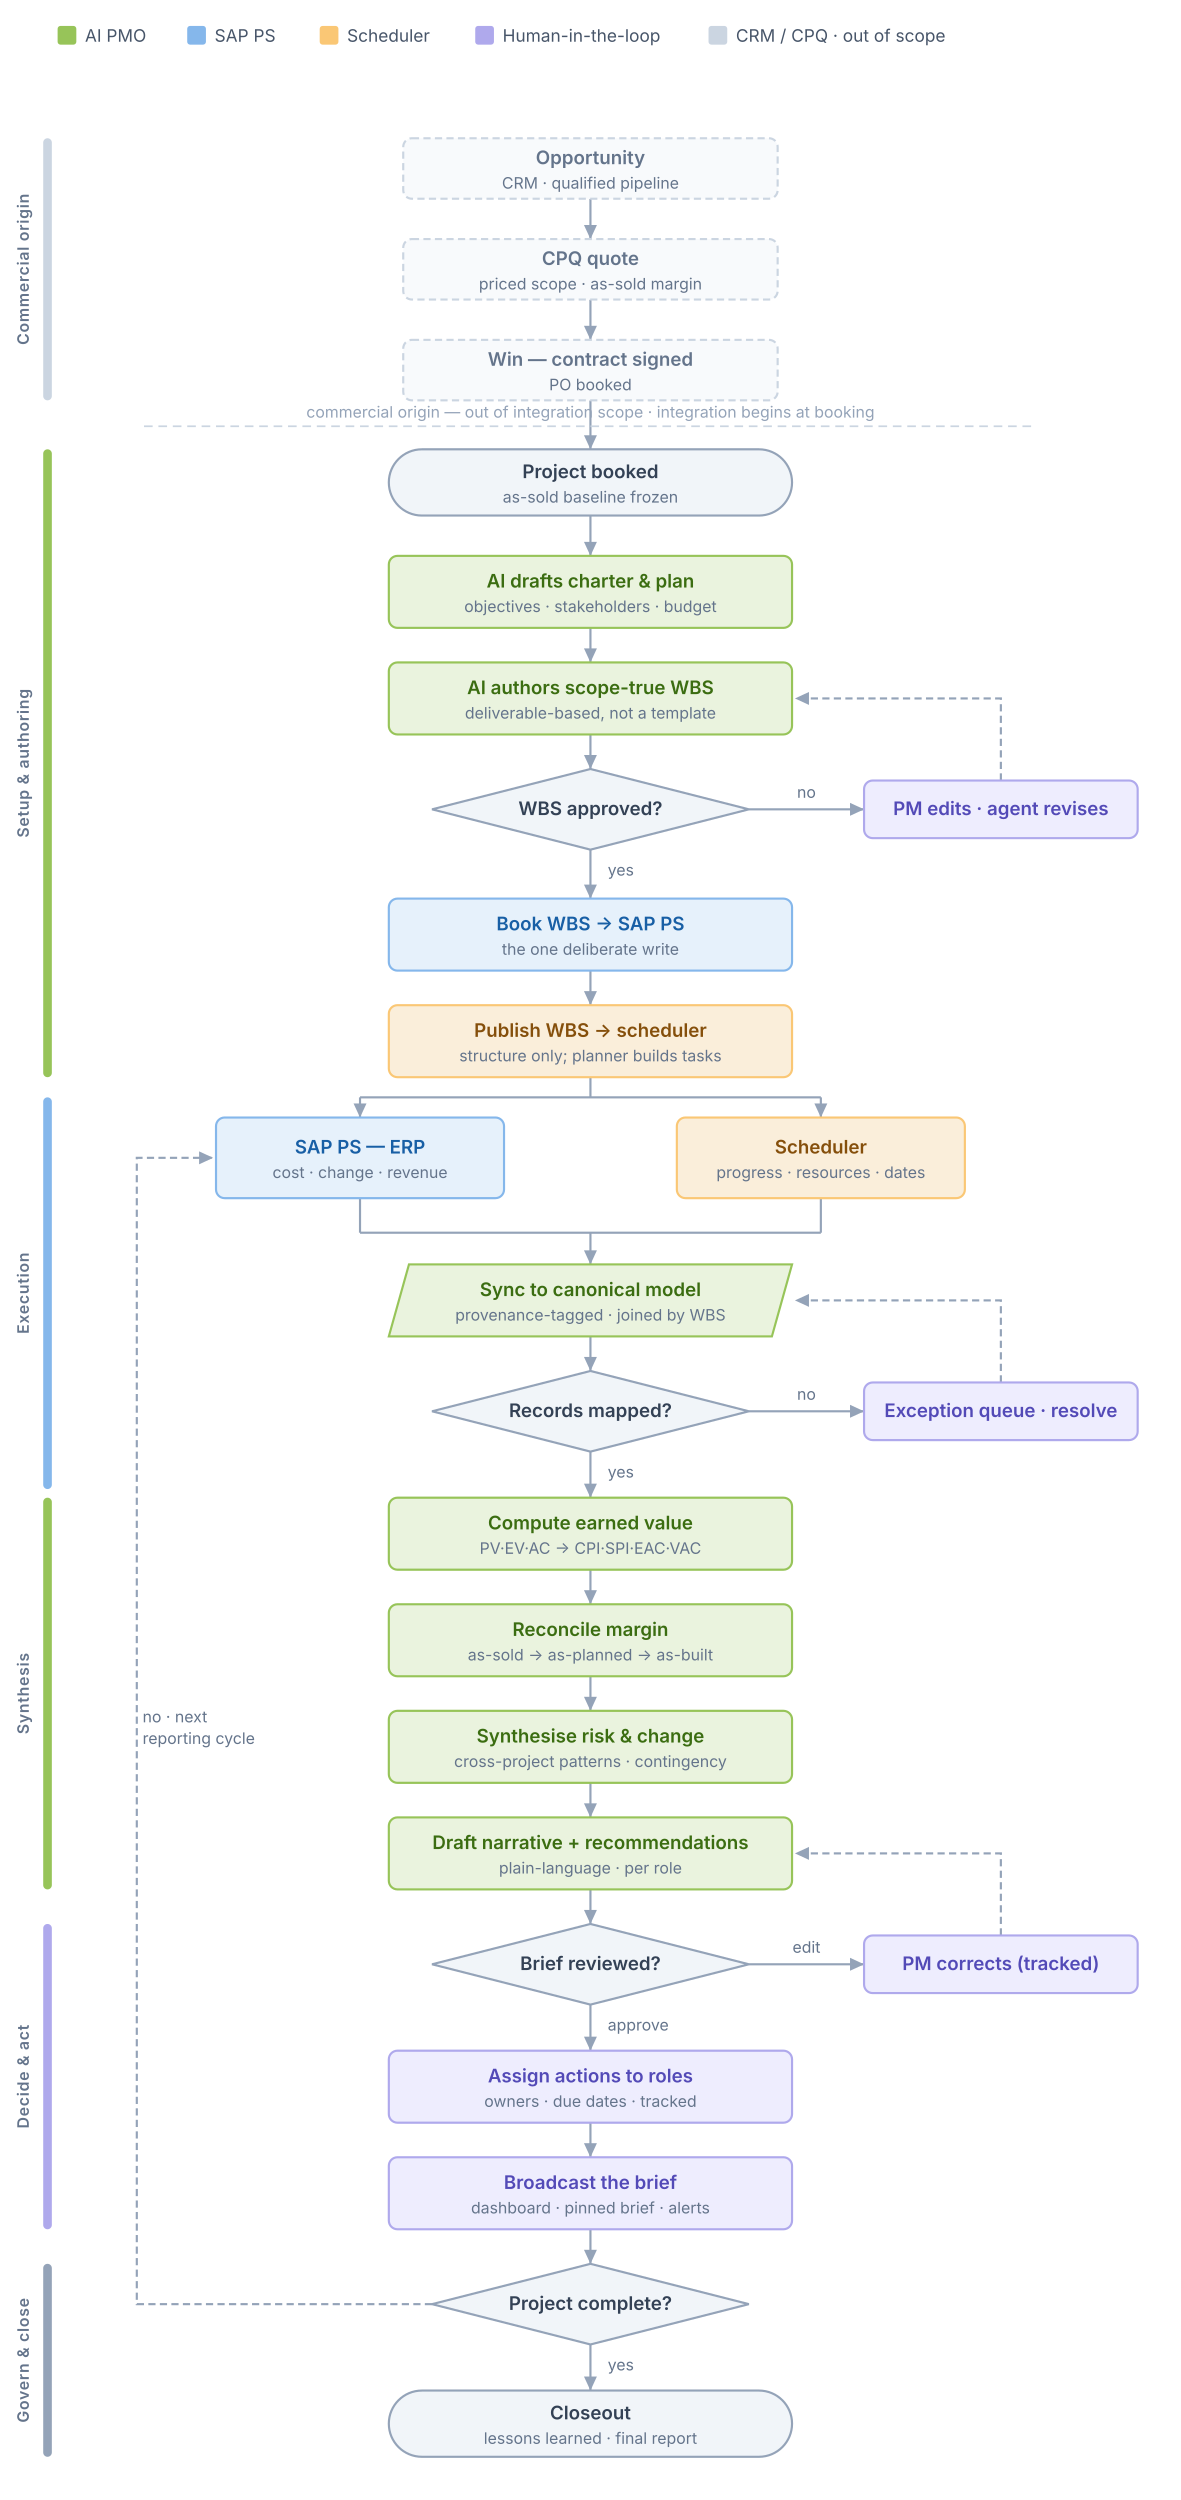
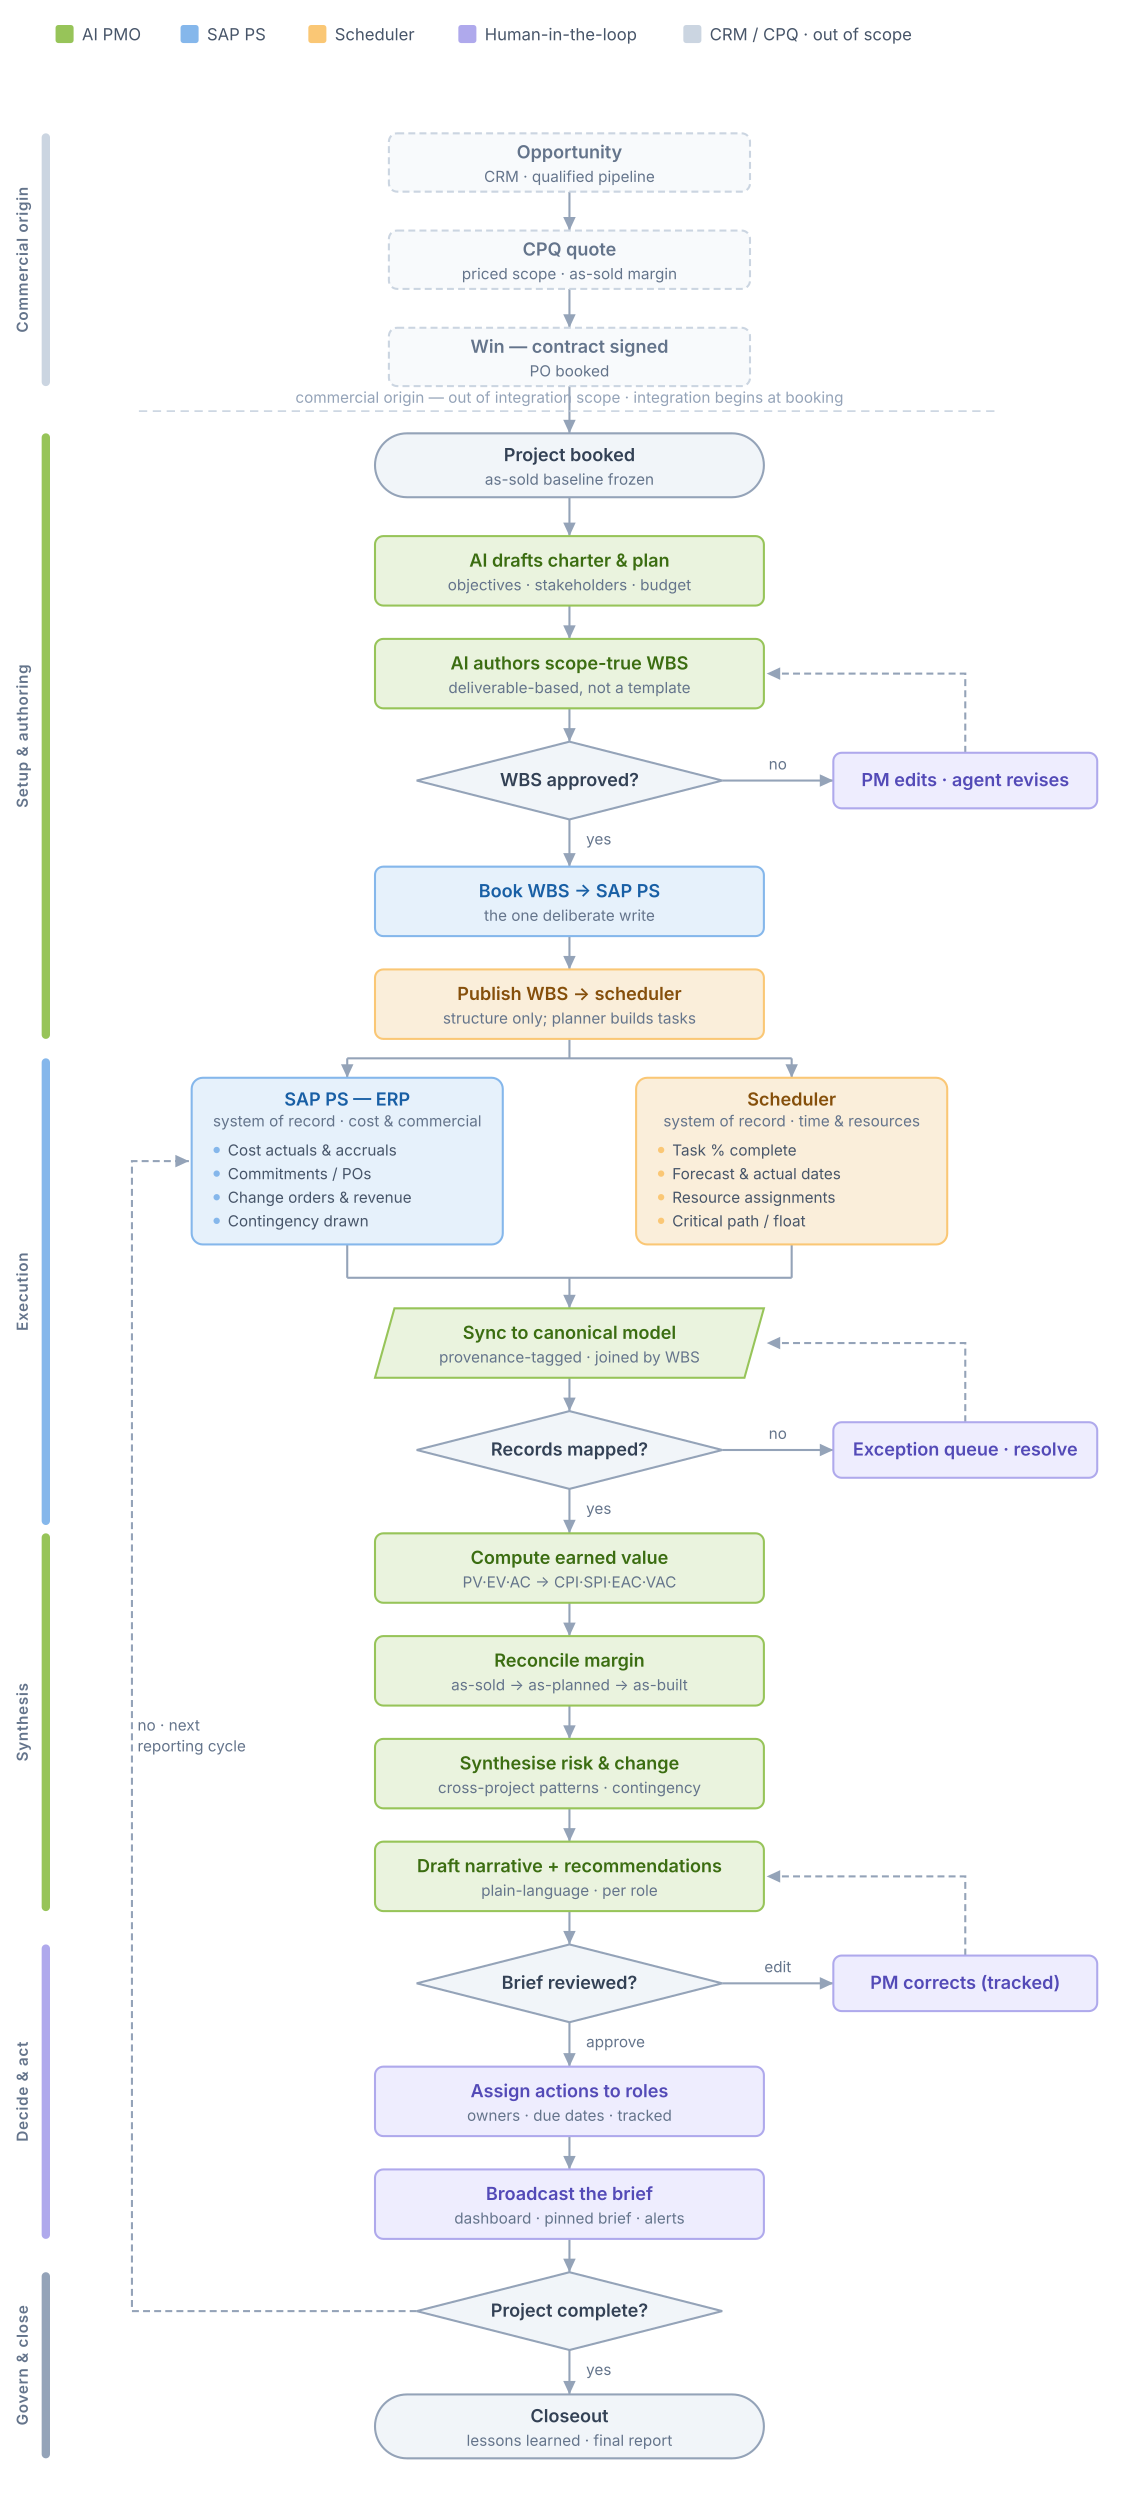
- <svg xmlns="http://www.w3.org/2000/svg" viewBox="0 0 820 1736" width="820" height="1736" font-family="Inter,Arial,sans-serif">
+ <svg xmlns="http://www.w3.org/2000/svg" viewBox="0 0 820 1800" width="820" height="1800" font-family="Inter,Arial,sans-serif">
  <defs>
    <marker id="ah" markerWidth="9" markerHeight="9" refX="6.5" refY="3" orient="auto">
      <path d="M0,0 L6.5,3 L0,6 Z" fill="#94a3b8" />
    </marker>
  </defs>
  <g>
    <rect x="40" y="18" width="13" height="13" rx="2" fill="#97C459" />
    <text x="59" y="29" font-family="Inter,Arial,sans-serif" font-size="12" fill="#475569">AI PMO</text>
    <rect x="130" y="18" width="13" height="13" rx="2" fill="#85B7EB" />
    <text x="149" y="29" font-family="Inter,Arial,sans-serif" font-size="12" fill="#475569">SAP PS</text>
    <rect x="222" y="18" width="13" height="13" rx="2" fill="#FAC775" />
    <text x="241" y="29" font-family="Inter,Arial,sans-serif" font-size="12" fill="#475569">Scheduler</text>
    <rect x="330" y="18" width="13" height="13" rx="2" fill="#AFA9EC" />
    <text x="349" y="29" font-family="Inter,Arial,sans-serif" font-size="12" fill="#475569">Human-in-the-loop</text>
    <rect x="492" y="18" width="13" height="13" rx="2" fill="#CBD5E1" />
    <text x="511" y="29" font-family="Inter,Arial,sans-serif" font-size="12" fill="#475569">CRM / CPQ · out of scope</text>
  </g>
  <g transform="translate(0,46)">
    <rect x="30" y="50" width="6" height="182" rx="3" fill="#CBD5E1" />
    <text transform="rotate(-90 20 141.0)" x="20" y="141.0" text-anchor="middle" font-family="Inter,Arial,sans-serif" font-size="11" font-weight="600" letter-spacing="0.5" fill="#64748b">Commercial origin</text>
    <rect x="30" y="266" width="6" height="436" rx="3" fill="#97C459" />
    <text transform="rotate(-90 20 484.0)" x="20" y="484.0" text-anchor="middle" font-family="Inter,Arial,sans-serif" font-size="11" font-weight="600" letter-spacing="0.5" fill="#64748b">Setup &amp; authoring</text>
-     <rect x="30" y="716" width="6" height="272" rx="3" fill="#85B7EB" />
-     <text transform="rotate(-90 20 852.0)" x="20" y="852.0" text-anchor="middle" font-family="Inter,Arial,sans-serif" font-size="11" font-weight="600" letter-spacing="0.5" fill="#64748b">Execution</text>
-     <rect x="30" y="994" width="6" height="272" rx="3" fill="#97C459" />
-     <text transform="rotate(-90 20 1130.0)" x="20" y="1130.0" text-anchor="middle" font-family="Inter,Arial,sans-serif" font-size="11" font-weight="600" letter-spacing="0.5" fill="#64748b">Synthesis</text>
-     <rect x="30" y="1290" width="6" height="212" rx="3" fill="#AFA9EC" />
-     <text transform="rotate(-90 20 1396.0)" x="20" y="1396.0" text-anchor="middle" font-family="Inter,Arial,sans-serif" font-size="11" font-weight="600" letter-spacing="0.5" fill="#64748b">Decide &amp; act</text>
-     <rect x="30" y="1526" width="6" height="134" rx="3" fill="#94A3B8" />
-     <text transform="rotate(-90 20 1593.0)" x="20" y="1593.0" text-anchor="middle" font-family="Inter,Arial,sans-serif" font-size="11" font-weight="600" letter-spacing="0.5" fill="#64748b">Govern &amp; close</text>
+     <rect x="30" y="716" width="6" height="336" rx="3" fill="#85B7EB" />
+     <text transform="rotate(-90 20 884.0)" x="20" y="884.0" text-anchor="middle" font-family="Inter,Arial,sans-serif" font-size="11" font-weight="600" letter-spacing="0.5" fill="#64748b">Execution</text>
+     <rect x="30" y="1058" width="6" height="272" rx="3" fill="#97C459" />
+     <text transform="rotate(-90 20 1194.0)" x="20" y="1194.0" text-anchor="middle" font-family="Inter,Arial,sans-serif" font-size="11" font-weight="600" letter-spacing="0.5" fill="#64748b">Synthesis</text>
+     <rect x="30" y="1354" width="6" height="212" rx="3" fill="#AFA9EC" />
+     <text transform="rotate(-90 20 1460.0)" x="20" y="1460.0" text-anchor="middle" font-family="Inter,Arial,sans-serif" font-size="11" font-weight="600" letter-spacing="0.5" fill="#64748b">Decide &amp; act</text>
+     <rect x="30" y="1590" width="6" height="134" rx="3" fill="#94A3B8" />
+     <text transform="rotate(-90 20 1657.0)" x="20" y="1657.0" text-anchor="middle" font-family="Inter,Arial,sans-serif" font-size="11" font-weight="600" letter-spacing="0.5" fill="#64748b">Govern &amp; close</text>
    <line x1="410" y1="92" x2="410" y2="120" stroke="#94a3b8" stroke-width="1.5" marker-end="url(#ah)" />
    <line x1="410" y1="162" x2="410" y2="190" stroke="#94a3b8" stroke-width="1.5" marker-end="url(#ah)" />
    <line x1="410" y1="232" x2="410" y2="266" stroke="#94a3b8" stroke-width="1.5" marker-end="url(#ah)" />
    <line x1="410" y1="312" x2="410" y2="340" stroke="#94a3b8" stroke-width="1.5" marker-end="url(#ah)" />
    <line x1="410" y1="390" x2="410" y2="414" stroke="#94a3b8" stroke-width="1.5" marker-end="url(#ah)" />
    <line x1="410" y1="464" x2="410" y2="488" stroke="#94a3b8" stroke-width="1.5" marker-end="url(#ah)" />
    <line x1="410" y1="544" x2="410" y2="578" stroke="#94a3b8" stroke-width="1.5" marker-end="url(#ah)" />
    <text x="422" y="562" text-anchor="start" font-family="Inter,Arial,sans-serif" font-size="11" fill="#64748b">yes</text>
    <line x1="410" y1="628" x2="410" y2="652" stroke="#94a3b8" stroke-width="1.5" marker-end="url(#ah)" />
    <line x1="410" y1="702" x2="410" y2="716" stroke="#94a3b8" stroke-width="1.5" />
    <line x1="250" y1="716" x2="570" y2="716" stroke="#94a3b8" stroke-width="1.5" />
    <line x1="250" y1="716" x2="250" y2="730" stroke="#94a3b8" stroke-width="1.5" marker-end="url(#ah)" />
    <line x1="570" y1="716" x2="570" y2="730" stroke="#94a3b8" stroke-width="1.5" marker-end="url(#ah)" />
-     <line x1="250" y1="786" x2="250" y2="810" stroke="#94a3b8" stroke-width="1.5" />
-     <line x1="570" y1="786" x2="570" y2="810" stroke="#94a3b8" stroke-width="1.5" />
-     <line x1="250" y1="810" x2="570" y2="810" stroke="#94a3b8" stroke-width="1.5" />
-     <line x1="410" y1="810" x2="410" y2="832" stroke="#94a3b8" stroke-width="1.5" marker-end="url(#ah)" />
-     <line x1="410" y1="882" x2="410" y2="906" stroke="#94a3b8" stroke-width="1.5" marker-end="url(#ah)" />
-     <line x1="410" y1="962" x2="410" y2="994" stroke="#94a3b8" stroke-width="1.5" marker-end="url(#ah)" />
-     <text x="422" y="980" text-anchor="start" font-family="Inter,Arial,sans-serif" font-size="11" fill="#64748b">yes</text>
-     <line x1="410" y1="1044" x2="410" y2="1068" stroke="#94a3b8" stroke-width="1.5" marker-end="url(#ah)" />
-     <line x1="410" y1="1118" x2="410" y2="1142" stroke="#94a3b8" stroke-width="1.5" marker-end="url(#ah)" />
-     <line x1="410" y1="1192" x2="410" y2="1216" stroke="#94a3b8" stroke-width="1.5" marker-end="url(#ah)" />
-     <line x1="410" y1="1266" x2="410" y2="1290" stroke="#94a3b8" stroke-width="1.5" marker-end="url(#ah)" />
-     <line x1="410" y1="1346" x2="410" y2="1378" stroke="#94a3b8" stroke-width="1.5" marker-end="url(#ah)" />
-     <text x="422" y="1364" text-anchor="start" font-family="Inter,Arial,sans-serif" font-size="11" fill="#64748b">approve</text>
-     <line x1="410" y1="1428" x2="410" y2="1452" stroke="#94a3b8" stroke-width="1.5" marker-end="url(#ah)" />
-     <line x1="410" y1="1502" x2="410" y2="1526" stroke="#94a3b8" stroke-width="1.5" marker-end="url(#ah)" />
-     <line x1="410" y1="1582" x2="410" y2="1614" stroke="#94a3b8" stroke-width="1.5" marker-end="url(#ah)" />
-     <text x="422" y="1600" text-anchor="start" font-family="Inter,Arial,sans-serif" font-size="11" fill="#64748b">yes</text>
+     <line x1="250" y1="850" x2="250" y2="874" stroke="#94a3b8" stroke-width="1.5" />
+     <line x1="570" y1="850" x2="570" y2="874" stroke="#94a3b8" stroke-width="1.5" />
+     <line x1="250" y1="874" x2="570" y2="874" stroke="#94a3b8" stroke-width="1.5" />
+     <line x1="410" y1="874" x2="410" y2="896" stroke="#94a3b8" stroke-width="1.5" marker-end="url(#ah)" />
+     <line x1="410" y1="946" x2="410" y2="970" stroke="#94a3b8" stroke-width="1.5" marker-end="url(#ah)" />
+     <line x1="410" y1="1026" x2="410" y2="1058" stroke="#94a3b8" stroke-width="1.5" marker-end="url(#ah)" />
+     <text x="422" y="1044" text-anchor="start" font-family="Inter,Arial,sans-serif" font-size="11" fill="#64748b">yes</text>
+     <line x1="410" y1="1108" x2="410" y2="1132" stroke="#94a3b8" stroke-width="1.5" marker-end="url(#ah)" />
+     <line x1="410" y1="1182" x2="410" y2="1206" stroke="#94a3b8" stroke-width="1.5" marker-end="url(#ah)" />
+     <line x1="410" y1="1256" x2="410" y2="1280" stroke="#94a3b8" stroke-width="1.5" marker-end="url(#ah)" />
+     <line x1="410" y1="1330" x2="410" y2="1354" stroke="#94a3b8" stroke-width="1.5" marker-end="url(#ah)" />
+     <line x1="410" y1="1410" x2="410" y2="1442" stroke="#94a3b8" stroke-width="1.5" marker-end="url(#ah)" />
+     <text x="422" y="1428" text-anchor="start" font-family="Inter,Arial,sans-serif" font-size="11" fill="#64748b">approve</text>
+     <line x1="410" y1="1492" x2="410" y2="1516" stroke="#94a3b8" stroke-width="1.5" marker-end="url(#ah)" />
+     <line x1="410" y1="1566" x2="410" y2="1590" stroke="#94a3b8" stroke-width="1.5" marker-end="url(#ah)" />
+     <line x1="410" y1="1646" x2="410" y2="1678" stroke="#94a3b8" stroke-width="1.5" marker-end="url(#ah)" />
+     <text x="422" y="1664" text-anchor="start" font-family="Inter,Arial,sans-serif" font-size="11" fill="#64748b">yes</text>
    <line x1="520" y1="516" x2="600" y2="516" stroke="#94a3b8" stroke-width="1.5" marker-end="url(#ah)" />
    <text x="560" y="508" text-anchor="middle" font-family="Inter,Arial,sans-serif" font-size="11" fill="#64748b">no</text>
    <polyline points="695,496 695,439 552,439" fill="none" stroke="#94a3b8" stroke-width="1.5" marker-end="url(#ah)" stroke-dasharray="5 3" />
-     <line x1="520" y1="934" x2="600" y2="934" stroke="#94a3b8" stroke-width="1.5" marker-end="url(#ah)" />
-     <text x="560" y="926" text-anchor="middle" font-family="Inter,Arial,sans-serif" font-size="11" fill="#64748b">no</text>
-     <polyline points="695,914 695,857 552,857" fill="none" stroke="#94a3b8" stroke-width="1.5" marker-end="url(#ah)" stroke-dasharray="5 3" />
-     <line x1="520" y1="1318" x2="600" y2="1318" stroke="#94a3b8" stroke-width="1.5" marker-end="url(#ah)" />
-     <text x="560" y="1310" text-anchor="middle" font-family="Inter,Arial,sans-serif" font-size="11" fill="#64748b">edit</text>
-     <polyline points="695,1298 695,1241 552,1241" fill="none" stroke="#94a3b8" stroke-width="1.5" marker-end="url(#ah)" stroke-dasharray="5 3" />
-     <polyline points="300,1554 95,1554 95,758 148,758" fill="none" stroke="#94a3b8" stroke-width="1.5" marker-end="url(#ah)" stroke-dasharray="5 3" />
-     <text x="99" y="1150" text-anchor="start" font-family="Inter,Arial,sans-serif" font-size="11" fill="#64748b">no · next</text>
-     <text x="99" y="1165" text-anchor="start" font-family="Inter,Arial,sans-serif" font-size="11" fill="#64748b">reporting cycle</text>
+     <line x1="520" y1="998" x2="600" y2="998" stroke="#94a3b8" stroke-width="1.5" marker-end="url(#ah)" />
+     <text x="560" y="990" text-anchor="middle" font-family="Inter,Arial,sans-serif" font-size="11" fill="#64748b">no</text>
+     <polyline points="695,978 695,921 552,921" fill="none" stroke="#94a3b8" stroke-width="1.5" marker-end="url(#ah)" stroke-dasharray="5 3" />
+     <line x1="520" y1="1382" x2="600" y2="1382" stroke="#94a3b8" stroke-width="1.5" marker-end="url(#ah)" />
+     <text x="560" y="1374" text-anchor="middle" font-family="Inter,Arial,sans-serif" font-size="11" fill="#64748b">edit</text>
+     <polyline points="695,1362 695,1305 552,1305" fill="none" stroke="#94a3b8" stroke-width="1.5" marker-end="url(#ah)" stroke-dasharray="5 3" />
+     <polyline points="300,1618 95,1618 95,790 136,790" fill="none" stroke="#94a3b8" stroke-width="1.5" marker-end="url(#ah)" stroke-dasharray="5 3" />
+     <text x="99" y="1200" text-anchor="start" font-family="Inter,Arial,sans-serif" font-size="11" fill="#64748b">no · next</text>
+     <text x="99" y="1215" text-anchor="start" font-family="Inter,Arial,sans-serif" font-size="11" fill="#64748b">reporting cycle</text>
    <line x1="100" y1="250" x2="720" y2="250" stroke="#cbd5e1" stroke-width="1.2" stroke-dasharray="6 4" />
    <text x="410" y="244" text-anchor="middle" font-family="Inter,Arial,sans-serif" font-size="11" fill="#94a3b8">commercial origin — out of integration scope    ·    integration begins at booking</text>
    <rect x="280" y="50" width="260" height="42" rx="6" fill="#F8FAFC" stroke="#CBD5E1" stroke-width="1.5" stroke-dasharray="5 3" />
    <text x="410" y="68" text-anchor="middle" font-family="Inter,Arial,sans-serif" font-size="13" font-weight="600" fill="#64748B">Opportunity</text>
    <text x="410" y="85" text-anchor="middle" font-family="Inter,Arial,sans-serif" font-size="11" fill="#64748b">CRM · qualified pipeline</text>
    <rect x="280" y="120" width="260" height="42" rx="6" fill="#F8FAFC" stroke="#CBD5E1" stroke-width="1.5" stroke-dasharray="5 3" />
    <text x="410" y="138" text-anchor="middle" font-family="Inter,Arial,sans-serif" font-size="13" font-weight="600" fill="#64748B">CPQ quote</text>
    <text x="410" y="155" text-anchor="middle" font-family="Inter,Arial,sans-serif" font-size="11" fill="#64748b">priced scope · as-sold margin</text>
    <rect x="280" y="190" width="260" height="42" rx="6" fill="#F8FAFC" stroke="#CBD5E1" stroke-width="1.5" stroke-dasharray="5 3" />
    <text x="410" y="208" text-anchor="middle" font-family="Inter,Arial,sans-serif" font-size="13" font-weight="600" fill="#64748B">Win — contract signed</text>
    <text x="410" y="225" text-anchor="middle" font-family="Inter,Arial,sans-serif" font-size="11" fill="#64748b">PO booked</text>
    <rect x="270" y="266" width="280" height="46" rx="23.0" fill="#F1F5F9" stroke="#94A3B8" stroke-width="1.5" />
    <text x="410" y="286" text-anchor="middle" font-family="Inter,Arial,sans-serif" font-size="13" font-weight="600" fill="#334155">Project booked</text>
    <text x="410" y="303" text-anchor="middle" font-family="Inter,Arial,sans-serif" font-size="11" fill="#64748b">as-sold baseline frozen</text>
    <rect x="270" y="340" width="280" height="50" rx="6" fill="#EAF3DE" stroke="#97C459" stroke-width="1.5" />
    <text x="410" y="362" text-anchor="middle" font-family="Inter,Arial,sans-serif" font-size="13" font-weight="600" fill="#3B6D11">AI drafts charter &amp; plan</text>
    <text x="410" y="379" text-anchor="middle" font-family="Inter,Arial,sans-serif" font-size="11" fill="#64748b">objectives · stakeholders · budget</text>
    <rect x="270" y="414" width="280" height="50" rx="6" fill="#EAF3DE" stroke="#97C459" stroke-width="1.5" />
    <text x="410" y="436" text-anchor="middle" font-family="Inter,Arial,sans-serif" font-size="13" font-weight="600" fill="#3B6D11">AI authors scope-true WBS</text>
    <text x="410" y="453" text-anchor="middle" font-family="Inter,Arial,sans-serif" font-size="11" fill="#64748b">deliverable-based, not a template</text>
    <polygon points="410,488.0 520.0,516 410,544.0 300.0,516" fill="#F1F5F9" stroke="#94A3B8" stroke-width="1.5" />
    <text x="410" y="520" text-anchor="middle" font-family="Inter,Arial,sans-serif" font-size="13" font-weight="600" fill="#334155">WBS approved?</text>
    <rect x="600" y="496" width="190" height="40" rx="6" fill="#EEEDFE" stroke="#AFA9EC" stroke-width="1.5" />
    <text x="695" y="520" text-anchor="middle" font-family="Inter,Arial,sans-serif" font-size="13" font-weight="600" fill="#534AB7">PM edits · agent revises</text>
    <rect x="270" y="578" width="280" height="50" rx="6" fill="#E6F1FB" stroke="#85B7EB" stroke-width="1.5" />
    <text x="410" y="600" text-anchor="middle" font-family="Inter,Arial,sans-serif" font-size="13" font-weight="600" fill="#185FA5">Book WBS → SAP PS</text>
    <text x="410" y="617" text-anchor="middle" font-family="Inter,Arial,sans-serif" font-size="11" fill="#64748b">the one deliberate write</text>
    <rect x="270" y="652" width="280" height="50" rx="6" fill="#FAEEDA" stroke="#FAC775" stroke-width="1.5" />
    <text x="410" y="674" text-anchor="middle" font-family="Inter,Arial,sans-serif" font-size="13" font-weight="600" fill="#854F0B">Publish WBS → scheduler</text>
    <text x="410" y="691" text-anchor="middle" font-family="Inter,Arial,sans-serif" font-size="11" fill="#64748b">structure only; planner builds tasks</text>
-     <rect x="150" y="730" width="200" height="56" rx="6" fill="#E6F1FB" stroke="#85B7EB" stroke-width="1.5" />
-     <text x="250" y="755" text-anchor="middle" font-family="Inter,Arial,sans-serif" font-size="13" font-weight="600" fill="#185FA5">SAP PS — ERP</text>
-     <text x="250" y="772" text-anchor="middle" font-family="Inter,Arial,sans-serif" font-size="11" fill="#64748b">cost · change · revenue</text>
-     <rect x="470" y="730" width="200" height="56" rx="6" fill="#FAEEDA" stroke="#FAC775" stroke-width="1.5" />
-     <text x="570" y="755" text-anchor="middle" font-family="Inter,Arial,sans-serif" font-size="13" font-weight="600" fill="#854F0B">Scheduler</text>
-     <text x="570" y="772" text-anchor="middle" font-family="Inter,Arial,sans-serif" font-size="11" fill="#64748b">progress · resources · dates</text>
-     <polygon points="284.0,832 550.0,832 536.0,882 270.0,882" fill="#EAF3DE" stroke="#97C459" stroke-width="1.5" />
-     <text x="410" y="854" text-anchor="middle" font-family="Inter,Arial,sans-serif" font-size="13" font-weight="600" fill="#3B6D11">Sync to canonical model</text>
-     <text x="410" y="871" text-anchor="middle" font-family="Inter,Arial,sans-serif" font-size="11" fill="#64748b">provenance-tagged · joined by WBS</text>
-     <polygon points="410,906.0 520.0,934 410,962.0 300.0,934" fill="#F1F5F9" stroke="#94A3B8" stroke-width="1.5" />
-     <text x="410" y="938" text-anchor="middle" font-family="Inter,Arial,sans-serif" font-size="13" font-weight="600" fill="#334155">Records mapped?</text>
-     <rect x="600" y="914" width="190" height="40" rx="6" fill="#EEEDFE" stroke="#AFA9EC" stroke-width="1.5" />
-     <text x="695" y="938" text-anchor="middle" font-family="Inter,Arial,sans-serif" font-size="13" font-weight="600" fill="#534AB7">Exception queue · resolve</text>
-     <rect x="270" y="994" width="280" height="50" rx="6" fill="#EAF3DE" stroke="#97C459" stroke-width="1.5" />
-     <text x="410" y="1016" text-anchor="middle" font-family="Inter,Arial,sans-serif" font-size="13" font-weight="600" fill="#3B6D11">Compute earned value</text>
-     <text x="410" y="1033" text-anchor="middle" font-family="Inter,Arial,sans-serif" font-size="11" fill="#64748b">PV·EV·AC → CPI·SPI·EAC·VAC</text>
-     <rect x="270" y="1068" width="280" height="50" rx="6" fill="#EAF3DE" stroke="#97C459" stroke-width="1.5" />
-     <text x="410" y="1090" text-anchor="middle" font-family="Inter,Arial,sans-serif" font-size="13" font-weight="600" fill="#3B6D11">Reconcile margin</text>
-     <text x="410" y="1107" text-anchor="middle" font-family="Inter,Arial,sans-serif" font-size="11" fill="#64748b">as-sold → as-planned → as-built</text>
-     <rect x="270" y="1142" width="280" height="50" rx="6" fill="#EAF3DE" stroke="#97C459" stroke-width="1.5" />
-     <text x="410" y="1164" text-anchor="middle" font-family="Inter,Arial,sans-serif" font-size="13" font-weight="600" fill="#3B6D11">Synthesise risk &amp; change</text>
-     <text x="410" y="1181" text-anchor="middle" font-family="Inter,Arial,sans-serif" font-size="11" fill="#64748b">cross-project patterns · contingency</text>
-     <rect x="270" y="1216" width="280" height="50" rx="6" fill="#EAF3DE" stroke="#97C459" stroke-width="1.5" />
-     <text x="410" y="1238" text-anchor="middle" font-family="Inter,Arial,sans-serif" font-size="13" font-weight="600" fill="#3B6D11">Draft narrative + recommendations</text>
-     <text x="410" y="1255" text-anchor="middle" font-family="Inter,Arial,sans-serif" font-size="11" fill="#64748b">plain-language · per role</text>
-     <polygon points="410,1290.0 520.0,1318 410,1346.0 300.0,1318" fill="#F1F5F9" stroke="#94A3B8" stroke-width="1.5" />
-     <text x="410" y="1322" text-anchor="middle" font-family="Inter,Arial,sans-serif" font-size="13" font-weight="600" fill="#334155">Brief reviewed?</text>
-     <rect x="600" y="1298" width="190" height="40" rx="6" fill="#EEEDFE" stroke="#AFA9EC" stroke-width="1.5" />
-     <text x="695" y="1322" text-anchor="middle" font-family="Inter,Arial,sans-serif" font-size="13" font-weight="600" fill="#534AB7">PM corrects (tracked)</text>
-     <rect x="270" y="1378" width="280" height="50" rx="6" fill="#EEEDFE" stroke="#AFA9EC" stroke-width="1.5" />
-     <text x="410" y="1400" text-anchor="middle" font-family="Inter,Arial,sans-serif" font-size="13" font-weight="600" fill="#534AB7">Assign actions to roles</text>
-     <text x="410" y="1417" text-anchor="middle" font-family="Inter,Arial,sans-serif" font-size="11" fill="#64748b">owners · due dates · tracked</text>
-     <rect x="270" y="1452" width="280" height="50" rx="6" fill="#EEEDFE" stroke="#AFA9EC" stroke-width="1.5" />
-     <text x="410" y="1474" text-anchor="middle" font-family="Inter,Arial,sans-serif" font-size="13" font-weight="600" fill="#534AB7">Broadcast the brief</text>
-     <text x="410" y="1491" text-anchor="middle" font-family="Inter,Arial,sans-serif" font-size="11" fill="#64748b">dashboard · pinned brief · alerts</text>
-     <polygon points="410,1526.0 520.0,1554 410,1582.0 300.0,1554" fill="#F1F5F9" stroke="#94A3B8" stroke-width="1.5" />
-     <text x="410" y="1558" text-anchor="middle" font-family="Inter,Arial,sans-serif" font-size="13" font-weight="600" fill="#334155">Project complete?</text>
-     <rect x="270" y="1614" width="280" height="46" rx="23.0" fill="#F1F5F9" stroke="#94A3B8" stroke-width="1.5" />
-     <text x="410" y="1634" text-anchor="middle" font-family="Inter,Arial,sans-serif" font-size="13" font-weight="600" fill="#334155">Closeout</text>
-     <text x="410" y="1651" text-anchor="middle" font-family="Inter,Arial,sans-serif" font-size="11" fill="#64748b">lessons learned · final report</text>
+     <rect x="138.0" y="730" width="224" height="120" rx="8" fill="#E6F1FB" stroke="#85B7EB" stroke-width="1.5" />
+     <text x="250" y="750" text-anchor="middle" font-family="Inter,Arial,sans-serif" font-size="13" font-weight="600" fill="#185FA5">SAP PS — ERP</text>
+     <text x="250" y="765" text-anchor="middle" font-family="Inter,Arial,sans-serif" font-size="11" fill="#64748b">system of record · cost &amp; commercial</text>
+     <circle cx="156.0" cy="782" r="2.3" fill="#85B7EB" />
+     <text x="164.0" y="786" font-family="Inter,Arial,sans-serif" font-size="11" fill="#475569">Cost actuals &amp; accruals</text>
+     <circle cx="156.0" cy="799" r="2.3" fill="#85B7EB" />
+     <text x="164.0" y="803" font-family="Inter,Arial,sans-serif" font-size="11" fill="#475569">Commitments / POs</text>
+     <circle cx="156.0" cy="816" r="2.3" fill="#85B7EB" />
+     <text x="164.0" y="820" font-family="Inter,Arial,sans-serif" font-size="11" fill="#475569">Change orders &amp; revenue</text>
+     <circle cx="156.0" cy="833" r="2.3" fill="#85B7EB" />
+     <text x="164.0" y="837" font-family="Inter,Arial,sans-serif" font-size="11" fill="#475569">Contingency drawn</text>
+     <rect x="458.0" y="730" width="224" height="120" rx="8" fill="#FAEEDA" stroke="#FAC775" stroke-width="1.5" />
+     <text x="570" y="750" text-anchor="middle" font-family="Inter,Arial,sans-serif" font-size="13" font-weight="600" fill="#854F0B">Scheduler</text>
+     <text x="570" y="765" text-anchor="middle" font-family="Inter,Arial,sans-serif" font-size="11" fill="#64748b">system of record · time &amp; resources</text>
+     <circle cx="476.0" cy="782" r="2.3" fill="#FAC775" />
+     <text x="484.0" y="786" font-family="Inter,Arial,sans-serif" font-size="11" fill="#475569">Task % complete</text>
+     <circle cx="476.0" cy="799" r="2.3" fill="#FAC775" />
+     <text x="484.0" y="803" font-family="Inter,Arial,sans-serif" font-size="11" fill="#475569">Forecast &amp; actual dates</text>
+     <circle cx="476.0" cy="816" r="2.3" fill="#FAC775" />
+     <text x="484.0" y="820" font-family="Inter,Arial,sans-serif" font-size="11" fill="#475569">Resource assignments</text>
+     <circle cx="476.0" cy="833" r="2.3" fill="#FAC775" />
+     <text x="484.0" y="837" font-family="Inter,Arial,sans-serif" font-size="11" fill="#475569">Critical path / float</text>
+     <polygon points="284.0,896 550.0,896 536.0,946 270.0,946" fill="#EAF3DE" stroke="#97C459" stroke-width="1.5" />
+     <text x="410" y="918" text-anchor="middle" font-family="Inter,Arial,sans-serif" font-size="13" font-weight="600" fill="#3B6D11">Sync to canonical model</text>
+     <text x="410" y="935" text-anchor="middle" font-family="Inter,Arial,sans-serif" font-size="11" fill="#64748b">provenance-tagged · joined by WBS</text>
+     <polygon points="410,970.0 520.0,998 410,1026.0 300.0,998" fill="#F1F5F9" stroke="#94A3B8" stroke-width="1.5" />
+     <text x="410" y="1002" text-anchor="middle" font-family="Inter,Arial,sans-serif" font-size="13" font-weight="600" fill="#334155">Records mapped?</text>
+     <rect x="600" y="978" width="190" height="40" rx="6" fill="#EEEDFE" stroke="#AFA9EC" stroke-width="1.5" />
+     <text x="695" y="1002" text-anchor="middle" font-family="Inter,Arial,sans-serif" font-size="13" font-weight="600" fill="#534AB7">Exception queue · resolve</text>
+     <rect x="270" y="1058" width="280" height="50" rx="6" fill="#EAF3DE" stroke="#97C459" stroke-width="1.5" />
+     <text x="410" y="1080" text-anchor="middle" font-family="Inter,Arial,sans-serif" font-size="13" font-weight="600" fill="#3B6D11">Compute earned value</text>
+     <text x="410" y="1097" text-anchor="middle" font-family="Inter,Arial,sans-serif" font-size="11" fill="#64748b">PV·EV·AC → CPI·SPI·EAC·VAC</text>
+     <rect x="270" y="1132" width="280" height="50" rx="6" fill="#EAF3DE" stroke="#97C459" stroke-width="1.5" />
+     <text x="410" y="1154" text-anchor="middle" font-family="Inter,Arial,sans-serif" font-size="13" font-weight="600" fill="#3B6D11">Reconcile margin</text>
+     <text x="410" y="1171" text-anchor="middle" font-family="Inter,Arial,sans-serif" font-size="11" fill="#64748b">as-sold → as-planned → as-built</text>
+     <rect x="270" y="1206" width="280" height="50" rx="6" fill="#EAF3DE" stroke="#97C459" stroke-width="1.5" />
+     <text x="410" y="1228" text-anchor="middle" font-family="Inter,Arial,sans-serif" font-size="13" font-weight="600" fill="#3B6D11">Synthesise risk &amp; change</text>
+     <text x="410" y="1245" text-anchor="middle" font-family="Inter,Arial,sans-serif" font-size="11" fill="#64748b">cross-project patterns · contingency</text>
+     <rect x="270" y="1280" width="280" height="50" rx="6" fill="#EAF3DE" stroke="#97C459" stroke-width="1.5" />
+     <text x="410" y="1302" text-anchor="middle" font-family="Inter,Arial,sans-serif" font-size="13" font-weight="600" fill="#3B6D11">Draft narrative + recommendations</text>
+     <text x="410" y="1319" text-anchor="middle" font-family="Inter,Arial,sans-serif" font-size="11" fill="#64748b">plain-language · per role</text>
+     <polygon points="410,1354.0 520.0,1382 410,1410.0 300.0,1382" fill="#F1F5F9" stroke="#94A3B8" stroke-width="1.5" />
+     <text x="410" y="1386" text-anchor="middle" font-family="Inter,Arial,sans-serif" font-size="13" font-weight="600" fill="#334155">Brief reviewed?</text>
+     <rect x="600" y="1362" width="190" height="40" rx="6" fill="#EEEDFE" stroke="#AFA9EC" stroke-width="1.5" />
+     <text x="695" y="1386" text-anchor="middle" font-family="Inter,Arial,sans-serif" font-size="13" font-weight="600" fill="#534AB7">PM corrects (tracked)</text>
+     <rect x="270" y="1442" width="280" height="50" rx="6" fill="#EEEDFE" stroke="#AFA9EC" stroke-width="1.5" />
+     <text x="410" y="1464" text-anchor="middle" font-family="Inter,Arial,sans-serif" font-size="13" font-weight="600" fill="#534AB7">Assign actions to roles</text>
+     <text x="410" y="1481" text-anchor="middle" font-family="Inter,Arial,sans-serif" font-size="11" fill="#64748b">owners · due dates · tracked</text>
+     <rect x="270" y="1516" width="280" height="50" rx="6" fill="#EEEDFE" stroke="#AFA9EC" stroke-width="1.5" />
+     <text x="410" y="1538" text-anchor="middle" font-family="Inter,Arial,sans-serif" font-size="13" font-weight="600" fill="#534AB7">Broadcast the brief</text>
+     <text x="410" y="1555" text-anchor="middle" font-family="Inter,Arial,sans-serif" font-size="11" fill="#64748b">dashboard · pinned brief · alerts</text>
+     <polygon points="410,1590.0 520.0,1618 410,1646.0 300.0,1618" fill="#F1F5F9" stroke="#94A3B8" stroke-width="1.5" />
+     <text x="410" y="1622" text-anchor="middle" font-family="Inter,Arial,sans-serif" font-size="13" font-weight="600" fill="#334155">Project complete?</text>
+     <rect x="270" y="1678" width="280" height="46" rx="23.0" fill="#F1F5F9" stroke="#94A3B8" stroke-width="1.5" />
+     <text x="410" y="1698" text-anchor="middle" font-family="Inter,Arial,sans-serif" font-size="13" font-weight="600" fill="#334155">Closeout</text>
+     <text x="410" y="1715" text-anchor="middle" font-family="Inter,Arial,sans-serif" font-size="11" fill="#64748b">lessons learned · final report</text>
  </g>
</svg>
